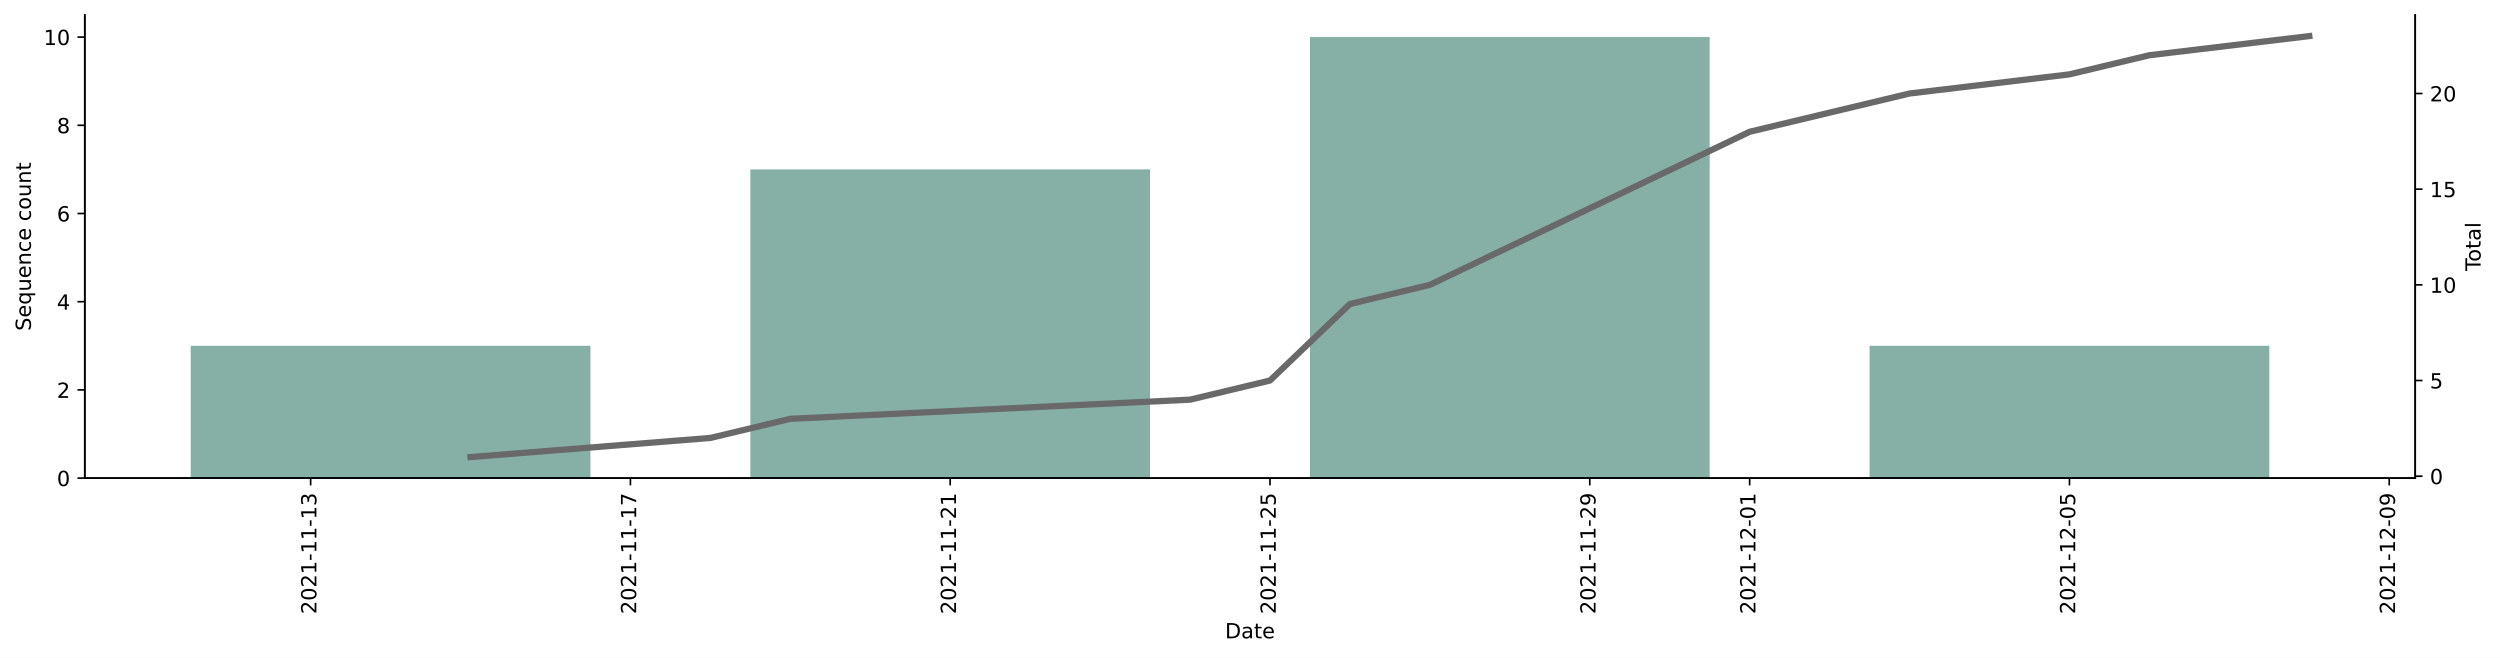
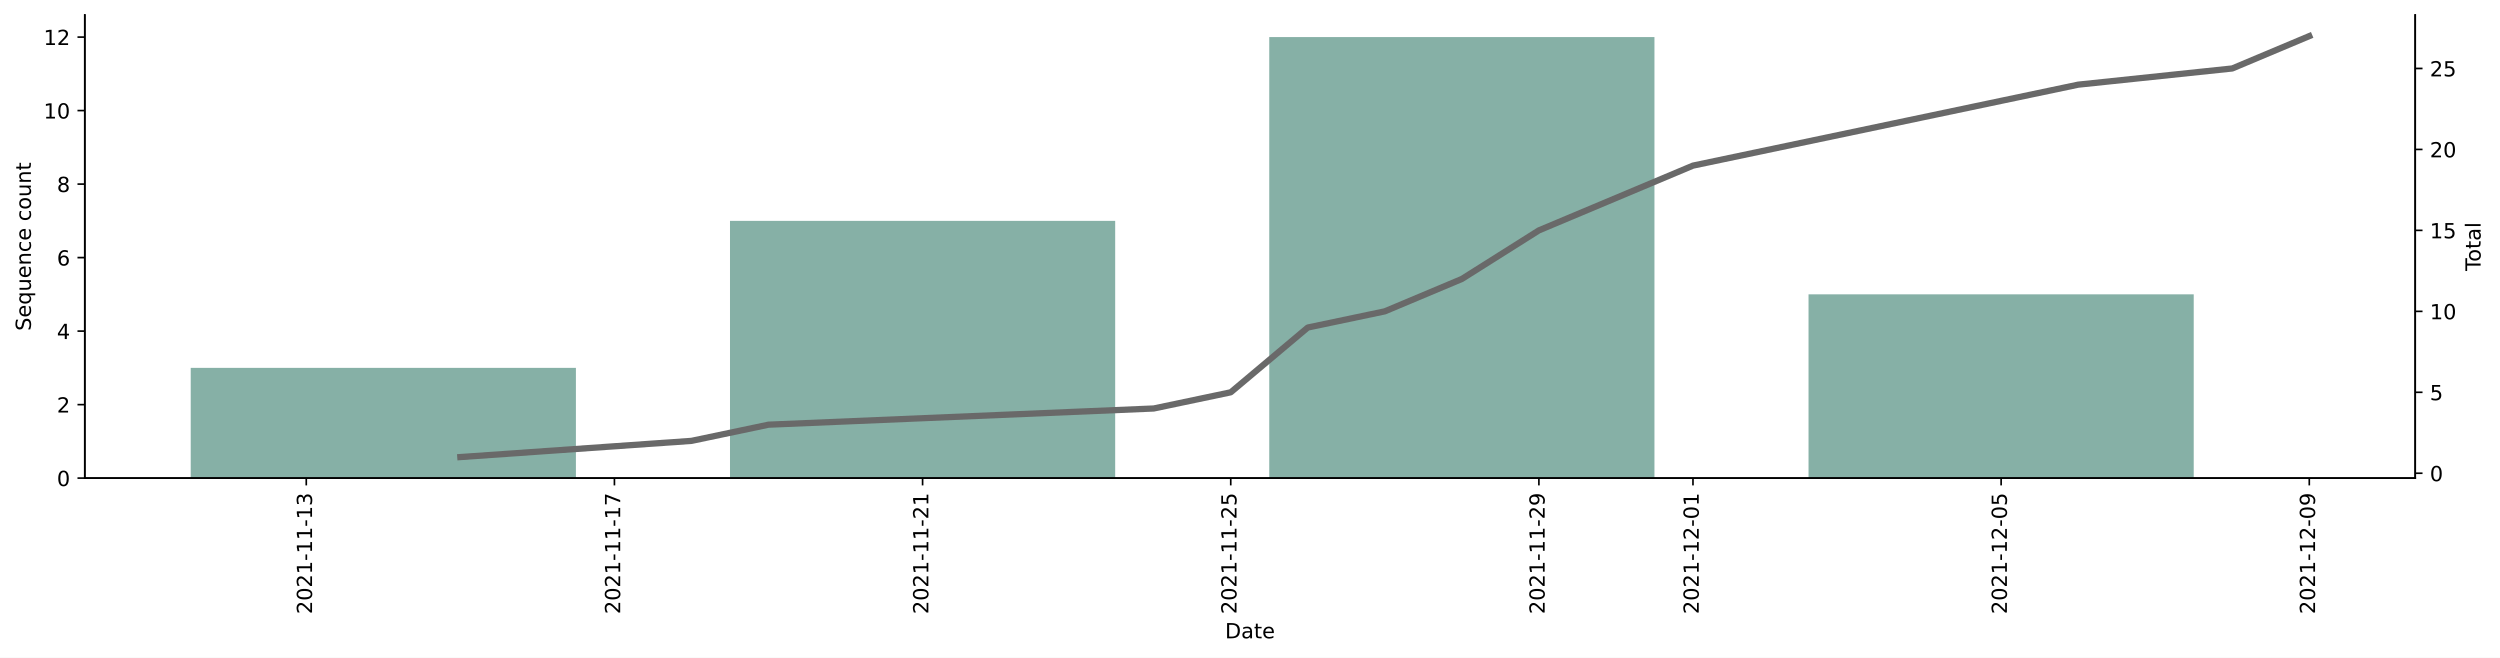
<svg xmlns="http://www.w3.org/2000/svg" xmlns:xlink="http://www.w3.org/1999/xlink" height="314.954pt" version="1.1" viewBox="0 0 1197.206 314.954" width="1197.206pt">
  <defs>
    <style type="text/css">*{stroke-linecap:butt;stroke-linejoin:round;}</style>
  </defs>
  <g id="figure_1">
    <g id="patch_1">
      <path d="M 0 314.954  L 1197.206 314.954  L 1197.206 0  L 0 0  z " style="fill:#ffffff;" />
    </g>
    <g id="axes_1">
      <g id="patch_2">
        <path d="M 40.603 228.96  L 1156.603 228.96  L 1156.603 7.2  L 40.603 7.2  z " style="fill:#ffffff;" />
      </g>
      <g id="patch_3">
-         <path clip-path="url(#p92bf04f11d)" d="M 91.33 228.96  L 282.754 228.96  L 282.754 165.6  L 91.33 165.6  z " style="fill:#86b0a6;" />
+         <path clip-path="url(#p2aad25fb77)" d="M 91.33 228.96  L 275.793 228.96  L 275.793 176.16  L 91.33 176.16  z " style="fill:#86b0a6;" />
      </g>
      <g id="patch_4">
-         <path clip-path="url(#p92bf04f11d)" d="M 359.324 228.96  L 550.747 228.96  L 550.747 81.12  L 359.324 81.12  z " style="fill:#86b0a6;" />
+         <path clip-path="url(#p2aad25fb77)" d="M 349.578 228.96  L 534.041 228.96  L 534.041 105.76  L 349.578 105.76  z " style="fill:#86b0a6;" />
      </g>
      <g id="patch_5">
-         <path clip-path="url(#p92bf04f11d)" d="M 627.317 228.96  L 818.74 228.96  L 818.74 17.76  L 627.317 17.76  z " style="fill:#86b0a6;" />
+         <path clip-path="url(#p2aad25fb77)" d="M 607.826 228.96  L 792.289 228.96  L 792.289 17.76  L 607.826 17.76  z " style="fill:#86b0a6;" />
      </g>
      <g id="patch_6">
-         <path clip-path="url(#p92bf04f11d)" d="M 895.31 228.96  L 1086.733 228.96  L 1086.733 165.6  L 895.31 165.6  z " style="fill:#86b0a6;" />
+         <path clip-path="url(#p2aad25fb77)" d="M 866.074 228.96  L 1050.537 228.96  L 1050.537 140.96  L 866.074 140.96  z " style="fill:#86b0a6;" />
      </g>
      <g id="matplotlib.axis_1">
        <g id="xtick_1">
          <g id="line2d_1">
            <defs>
-               <path d="M 0 0  L 0 3.5  " id="mde4b6c41ae" style="stroke:#000000;stroke-width:0.8;" />
-             </defs>
-             <g>
-               <use style="stroke:#000000;stroke-width:0.8;" x="148.757" xlink:href="#mde4b6c41ae" y="228.96" />
+               <path d="M 0 0  L 0 3.5  " id="m37542d38e5" style="stroke:#000000;stroke-width:0.8;" />
+             </defs>
+             <g>
+               <use style="stroke:#000000;stroke-width:0.8;" x="146.669" xlink:href="#m37542d38e5" y="228.96" />
            </g>
          </g>
          <g id="text_1">
-             <g transform="translate(151.5169 294.0756)rotate(-90)scale(0.1 -0.1)">
+             <g transform="translate(149.4286 294.0756)rotate(-90)scale(0.1 -0.1)">
              <defs>
                <path d="M 1228 531  L 3431 531  L 3431 0  L 469 0  L 469 531  Q 828 903 1448 1529  Q 2069 2156 2228 2338  Q 2531 2678 2651 2914  Q 2772 3150 2772 3378  Q 2772 3750 2511 3984  Q 2250 4219 1831 4219  Q 1534 4219 1204 4116  Q 875 4013 500 3803  L 500 4441  Q 881 4594 1212 4672  Q 1544 4750 1819 4750  Q 2544 4750 2975 4387  Q 3406 4025 3406 3419  Q 3406 3131 3298 2873  Q 3191 2616 2906 2266  Q 2828 2175 2409 1742  Q 1991 1309 1228 531  z " id="DejaVuSans-32" transform="scale(0.015625)" />
                <path d="M 2034 4250  Q 1547 4250 1301 3770  Q 1056 3291 1056 2328  Q 1056 1369 1301 889  Q 1547 409 2034 409  Q 2525 409 2770 889  Q 3016 1369 3016 2328  Q 3016 3291 2770 3770  Q 2525 4250 2034 4250  z M 2034 4750  Q 2819 4750 3233 4129  Q 3647 3509 3647 2328  Q 3647 1150 3233 529  Q 2819 -91 2034 -91  Q 1250 -91 836 529  Q 422 1150 422 2328  Q 422 3509 836 4129  Q 1250 4750 2034 4750  z " id="DejaVuSans-30" transform="scale(0.015625)" />
                <path d="M 794 531  L 1825 531  L 1825 4091  L 703 3866  L 703 4441  L 1819 4666  L 2450 4666  L 2450 531  L 3481 531  L 3481 0  L 794 0  L 794 531  z " id="DejaVuSans-31" transform="scale(0.015625)" />
                <path d="M 313 2009  L 1997 2009  L 1997 1497  L 313 1497  L 313 2009  z " id="DejaVuSans-2d" transform="scale(0.015625)" />
                <path d="M 2597 2516  Q 3050 2419 3304 2112  Q 3559 1806 3559 1356  Q 3559 666 3084 287  Q 2609 -91 1734 -91  Q 1441 -91 1130 -33  Q 819 25 488 141  L 488 750  Q 750 597 1062 519  Q 1375 441 1716 441  Q 2309 441 2620 675  Q 2931 909 2931 1356  Q 2931 1769 2642 2001  Q 2353 2234 1838 2234  L 1294 2234  L 1294 2753  L 1863 2753  Q 2328 2753 2575 2939  Q 2822 3125 2822 3475  Q 2822 3834 2567 4026  Q 2313 4219 1838 4219  Q 1578 4219 1281 4162  Q 984 4106 628 3988  L 628 4550  Q 988 4650 1302 4700  Q 1616 4750 1894 4750  Q 2613 4750 3031 4423  Q 3450 4097 3450 3541  Q 3450 3153 3228 2886  Q 3006 2619 2597 2516  z " id="DejaVuSans-33" transform="scale(0.015625)" />
              </defs>
              <use xlink:href="#DejaVuSans-32" />
              <use x="63.623" xlink:href="#DejaVuSans-30" />
              <use x="127.246" xlink:href="#DejaVuSans-32" />
              <use x="190.869" xlink:href="#DejaVuSans-31" />
              <use x="254.492" xlink:href="#DejaVuSans-2d" />
              <use x="290.576" xlink:href="#DejaVuSans-31" />
              <use x="354.199" xlink:href="#DejaVuSans-31" />
              <use x="417.822" xlink:href="#DejaVuSans-2d" />
              <use x="453.906" xlink:href="#DejaVuSans-31" />
              <use x="517.529" xlink:href="#DejaVuSans-33" />
            </g>
          </g>
        </g>
        <g id="xtick_2">
          <g id="line2d_2">
            <g>
-               <use style="stroke:#000000;stroke-width:0.8;" x="301.896" xlink:href="#mde4b6c41ae" y="228.96" />
+               <use style="stroke:#000000;stroke-width:0.8;" x="294.239" xlink:href="#m37542d38e5" y="228.96" />
            </g>
          </g>
          <g id="text_2">
-             <g transform="translate(304.6558 294.0756)rotate(-90)scale(0.1 -0.1)">
+             <g transform="translate(296.9989 294.0756)rotate(-90)scale(0.1 -0.1)">
              <defs>
                <path d="M 525 4666  L 3525 4666  L 3525 4397  L 1831 0  L 1172 0  L 2766 4134  L 525 4134  L 525 4666  z " id="DejaVuSans-37" transform="scale(0.015625)" />
              </defs>
              <use xlink:href="#DejaVuSans-32" />
              <use x="63.623" xlink:href="#DejaVuSans-30" />
              <use x="127.246" xlink:href="#DejaVuSans-32" />
              <use x="190.869" xlink:href="#DejaVuSans-31" />
              <use x="254.492" xlink:href="#DejaVuSans-2d" />
              <use x="290.576" xlink:href="#DejaVuSans-31" />
              <use x="354.199" xlink:href="#DejaVuSans-31" />
              <use x="417.822" xlink:href="#DejaVuSans-2d" />
              <use x="453.906" xlink:href="#DejaVuSans-31" />
              <use x="517.529" xlink:href="#DejaVuSans-37" />
            </g>
          </g>
        </g>
        <g id="xtick_3">
          <g id="line2d_3">
            <g>
-               <use style="stroke:#000000;stroke-width:0.8;" x="455.035" xlink:href="#mde4b6c41ae" y="228.96" />
+               <use style="stroke:#000000;stroke-width:0.8;" x="441.81" xlink:href="#m37542d38e5" y="228.96" />
            </g>
          </g>
          <g id="text_3">
-             <g transform="translate(457.7947 294.0756)rotate(-90)scale(0.1 -0.1)">
+             <g transform="translate(444.5691 294.0756)rotate(-90)scale(0.1 -0.1)">
              <use xlink:href="#DejaVuSans-32" />
              <use x="63.623" xlink:href="#DejaVuSans-30" />
              <use x="127.246" xlink:href="#DejaVuSans-32" />
              <use x="190.869" xlink:href="#DejaVuSans-31" />
              <use x="254.492" xlink:href="#DejaVuSans-2d" />
              <use x="290.576" xlink:href="#DejaVuSans-31" />
              <use x="354.199" xlink:href="#DejaVuSans-31" />
              <use x="417.822" xlink:href="#DejaVuSans-2d" />
              <use x="453.906" xlink:href="#DejaVuSans-32" />
              <use x="517.529" xlink:href="#DejaVuSans-31" />
            </g>
          </g>
        </g>
        <g id="xtick_4">
          <g id="line2d_4">
            <g>
-               <use style="stroke:#000000;stroke-width:0.8;" x="608.174" xlink:href="#mde4b6c41ae" y="228.96" />
+               <use style="stroke:#000000;stroke-width:0.8;" x="589.38" xlink:href="#m37542d38e5" y="228.96" />
            </g>
          </g>
          <g id="text_4">
-             <g transform="translate(610.9337 294.0756)rotate(-90)scale(0.1 -0.1)">
+             <g transform="translate(592.1394 294.0756)rotate(-90)scale(0.1 -0.1)">
              <defs>
                <path d="M 691 4666  L 3169 4666  L 3169 4134  L 1269 4134  L 1269 2991  Q 1406 3038 1543 3061  Q 1681 3084 1819 3084  Q 2600 3084 3056 2656  Q 3513 2228 3513 1497  Q 3513 744 3044 326  Q 2575 -91 1722 -91  Q 1428 -91 1123 -41  Q 819 9 494 109  L 494 744  Q 775 591 1075 516  Q 1375 441 1709 441  Q 2250 441 2565 725  Q 2881 1009 2881 1497  Q 2881 1984 2565 2268  Q 2250 2553 1709 2553  Q 1456 2553 1204 2497  Q 953 2441 691 2322  L 691 4666  z " id="DejaVuSans-35" transform="scale(0.015625)" />
              </defs>
              <use xlink:href="#DejaVuSans-32" />
              <use x="63.623" xlink:href="#DejaVuSans-30" />
              <use x="127.246" xlink:href="#DejaVuSans-32" />
              <use x="190.869" xlink:href="#DejaVuSans-31" />
              <use x="254.492" xlink:href="#DejaVuSans-2d" />
              <use x="290.576" xlink:href="#DejaVuSans-31" />
              <use x="354.199" xlink:href="#DejaVuSans-31" />
              <use x="417.822" xlink:href="#DejaVuSans-2d" />
              <use x="453.906" xlink:href="#DejaVuSans-32" />
              <use x="517.529" xlink:href="#DejaVuSans-35" />
            </g>
          </g>
        </g>
        <g id="xtick_5">
          <g id="line2d_5">
            <g>
-               <use style="stroke:#000000;stroke-width:0.8;" x="761.313" xlink:href="#mde4b6c41ae" y="228.96" />
+               <use style="stroke:#000000;stroke-width:0.8;" x="736.95" xlink:href="#m37542d38e5" y="228.96" />
            </g>
          </g>
          <g id="text_5">
-             <g transform="translate(764.0726 294.0756)rotate(-90)scale(0.1 -0.1)">
+             <g transform="translate(739.7096 294.0756)rotate(-90)scale(0.1 -0.1)">
              <defs>
                <path d="M 703 97  L 703 672  Q 941 559 1184 500  Q 1428 441 1663 441  Q 2288 441 2617 861  Q 2947 1281 2994 2138  Q 2813 1869 2534 1725  Q 2256 1581 1919 1581  Q 1219 1581 811 2004  Q 403 2428 403 3163  Q 403 3881 828 4315  Q 1253 4750 1959 4750  Q 2769 4750 3195 4129  Q 3622 3509 3622 2328  Q 3622 1225 3098 567  Q 2575 -91 1691 -91  Q 1453 -91 1209 -44  Q 966 3 703 97  z M 1959 2075  Q 2384 2075 2632 2365  Q 2881 2656 2881 3163  Q 2881 3666 2632 3958  Q 2384 4250 1959 4250  Q 1534 4250 1286 3958  Q 1038 3666 1038 3163  Q 1038 2656 1286 2365  Q 1534 2075 1959 2075  z " id="DejaVuSans-39" transform="scale(0.015625)" />
              </defs>
              <use xlink:href="#DejaVuSans-32" />
              <use x="63.623" xlink:href="#DejaVuSans-30" />
              <use x="127.246" xlink:href="#DejaVuSans-32" />
              <use x="190.869" xlink:href="#DejaVuSans-31" />
              <use x="254.492" xlink:href="#DejaVuSans-2d" />
              <use x="290.576" xlink:href="#DejaVuSans-31" />
              <use x="354.199" xlink:href="#DejaVuSans-31" />
              <use x="417.822" xlink:href="#DejaVuSans-2d" />
              <use x="453.906" xlink:href="#DejaVuSans-32" />
              <use x="517.529" xlink:href="#DejaVuSans-39" />
            </g>
          </g>
        </g>
        <g id="xtick_6">
          <g id="line2d_6">
            <g>
-               <use style="stroke:#000000;stroke-width:0.8;" x="837.883" xlink:href="#mde4b6c41ae" y="228.96" />
+               <use style="stroke:#000000;stroke-width:0.8;" x="810.735" xlink:href="#m37542d38e5" y="228.96" />
            </g>
          </g>
          <g id="text_6">
-             <g transform="translate(840.6421 294.0756)rotate(-90)scale(0.1 -0.1)">
+             <g transform="translate(813.4947 294.0756)rotate(-90)scale(0.1 -0.1)">
              <use xlink:href="#DejaVuSans-32" />
              <use x="63.623" xlink:href="#DejaVuSans-30" />
              <use x="127.246" xlink:href="#DejaVuSans-32" />
              <use x="190.869" xlink:href="#DejaVuSans-31" />
              <use x="254.492" xlink:href="#DejaVuSans-2d" />
              <use x="290.576" xlink:href="#DejaVuSans-31" />
              <use x="354.199" xlink:href="#DejaVuSans-32" />
              <use x="417.822" xlink:href="#DejaVuSans-2d" />
              <use x="453.906" xlink:href="#DejaVuSans-30" />
              <use x="517.529" xlink:href="#DejaVuSans-31" />
            </g>
          </g>
        </g>
        <g id="xtick_7">
          <g id="line2d_7">
            <g>
-               <use style="stroke:#000000;stroke-width:0.8;" x="991.022" xlink:href="#mde4b6c41ae" y="228.96" />
+               <use style="stroke:#000000;stroke-width:0.8;" x="958.306" xlink:href="#m37542d38e5" y="228.96" />
            </g>
          </g>
          <g id="text_7">
-             <g transform="translate(993.781 294.0756)rotate(-90)scale(0.1 -0.1)">
+             <g transform="translate(961.065 294.0756)rotate(-90)scale(0.1 -0.1)">
              <use xlink:href="#DejaVuSans-32" />
              <use x="63.623" xlink:href="#DejaVuSans-30" />
              <use x="127.246" xlink:href="#DejaVuSans-32" />
              <use x="190.869" xlink:href="#DejaVuSans-31" />
              <use x="254.492" xlink:href="#DejaVuSans-2d" />
              <use x="290.576" xlink:href="#DejaVuSans-31" />
              <use x="354.199" xlink:href="#DejaVuSans-32" />
              <use x="417.822" xlink:href="#DejaVuSans-2d" />
              <use x="453.906" xlink:href="#DejaVuSans-30" />
              <use x="517.529" xlink:href="#DejaVuSans-35" />
            </g>
          </g>
        </g>
        <g id="xtick_8">
          <g id="line2d_8">
            <g>
-               <use style="stroke:#000000;stroke-width:0.8;" x="1144.161" xlink:href="#mde4b6c41ae" y="228.96" />
+               <use style="stroke:#000000;stroke-width:0.8;" x="1105.876" xlink:href="#m37542d38e5" y="228.96" />
            </g>
          </g>
          <g id="text_8">
-             <g transform="translate(1146.92 294.0756)rotate(-90)scale(0.1 -0.1)">
+             <g transform="translate(1108.635 294.0756)rotate(-90)scale(0.1 -0.1)">
              <use xlink:href="#DejaVuSans-32" />
              <use x="63.623" xlink:href="#DejaVuSans-30" />
              <use x="127.246" xlink:href="#DejaVuSans-32" />
              <use x="190.869" xlink:href="#DejaVuSans-31" />
              <use x="254.492" xlink:href="#DejaVuSans-2d" />
              <use x="290.576" xlink:href="#DejaVuSans-31" />
              <use x="354.199" xlink:href="#DejaVuSans-32" />
              <use x="417.822" xlink:href="#DejaVuSans-2d" />
              <use x="453.906" xlink:href="#DejaVuSans-30" />
              <use x="517.529" xlink:href="#DejaVuSans-39" />
            </g>
          </g>
        </g>
        <g id="text_9">
          <g transform="translate(586.6523 305.6741)scale(0.1 -0.1)">
            <defs>
              <path d="M 1259 4147  L 1259 519  L 2022 519  Q 2988 519 3436 956  Q 3884 1394 3884 2338  Q 3884 3275 3436 3711  Q 2988 4147 2022 4147  L 1259 4147  z M 628 4666  L 1925 4666  Q 3281 4666 3915 4102  Q 4550 3538 4550 2338  Q 4550 1131 3912 565  Q 3275 0 1925 0  L 628 0  L 628 4666  z " id="DejaVuSans-44" transform="scale(0.015625)" />
              <path d="M 2194 1759  Q 1497 1759 1228 1600  Q 959 1441 959 1056  Q 959 750 1161 570  Q 1363 391 1709 391  Q 2188 391 2477 730  Q 2766 1069 2766 1631  L 2766 1759  L 2194 1759  z M 3341 1997  L 3341 0  L 2766 0  L 2766 531  Q 2569 213 2275 61  Q 1981 -91 1556 -91  Q 1019 -91 701 211  Q 384 513 384 1019  Q 384 1609 779 1909  Q 1175 2209 1959 2209  L 2766 2209  L 2766 2266  Q 2766 2663 2505 2880  Q 2244 3097 1772 3097  Q 1472 3097 1187 3025  Q 903 2953 641 2809  L 641 3341  Q 956 3463 1253 3523  Q 1550 3584 1831 3584  Q 2591 3584 2966 3190  Q 3341 2797 3341 1997  z " id="DejaVuSans-61" transform="scale(0.015625)" />
              <path d="M 1172 4494  L 1172 3500  L 2356 3500  L 2356 3053  L 1172 3053  L 1172 1153  Q 1172 725 1289 603  Q 1406 481 1766 481  L 2356 481  L 2356 0  L 1766 0  Q 1100 0 847 248  Q 594 497 594 1153  L 594 3053  L 172 3053  L 172 3500  L 594 3500  L 594 4494  L 1172 4494  z " id="DejaVuSans-74" transform="scale(0.015625)" />
              <path d="M 3597 1894  L 3597 1613  L 953 1613  Q 991 1019 1311 708  Q 1631 397 2203 397  Q 2534 397 2845 478  Q 3156 559 3463 722  L 3463 178  Q 3153 47 2828 -22  Q 2503 -91 2169 -91  Q 1331 -91 842 396  Q 353 884 353 1716  Q 353 2575 817 3079  Q 1281 3584 2069 3584  Q 2775 3584 3186 3129  Q 3597 2675 3597 1894  z M 3022 2063  Q 3016 2534 2758 2815  Q 2500 3097 2075 3097  Q 1594 3097 1305 2825  Q 1016 2553 972 2059  L 3022 2063  z " id="DejaVuSans-65" transform="scale(0.015625)" />
            </defs>
            <use xlink:href="#DejaVuSans-44" />
            <use x="77.002" xlink:href="#DejaVuSans-61" />
            <use x="138.281" xlink:href="#DejaVuSans-74" />
            <use x="177.49" xlink:href="#DejaVuSans-65" />
          </g>
        </g>
      </g>
      <g id="matplotlib.axis_2">
        <g id="ytick_1">
          <g id="line2d_9">
            <defs>
-               <path d="M 0 0  L -3.5 0  " id="mb40312cee0" style="stroke:#000000;stroke-width:0.8;" />
-             </defs>
-             <g>
-               <use style="stroke:#000000;stroke-width:0.8;" x="40.603" xlink:href="#mb40312cee0" y="228.96" />
+               <path d="M 0 0  L -3.5 0  " id="m9adfae0d2d" style="stroke:#000000;stroke-width:0.8;" />
+             </defs>
+             <g>
+               <use style="stroke:#000000;stroke-width:0.8;" x="40.603" xlink:href="#m9adfae0d2d" y="228.96" />
            </g>
          </g>
          <g id="text_10">
            <g transform="translate(27.24063 232.7592)scale(0.1 -0.1)">
              <use xlink:href="#DejaVuSans-30" />
            </g>
          </g>
        </g>
        <g id="ytick_2">
          <g id="line2d_10">
            <g>
-               <use style="stroke:#000000;stroke-width:0.8;" x="40.603" xlink:href="#mb40312cee0" y="186.72" />
+               <use style="stroke:#000000;stroke-width:0.8;" x="40.603" xlink:href="#m9adfae0d2d" y="193.76" />
            </g>
          </g>
          <g id="text_11">
-             <g transform="translate(27.24063 190.5192)scale(0.1 -0.1)">
+             <g transform="translate(27.24063 197.5592)scale(0.1 -0.1)">
              <use xlink:href="#DejaVuSans-32" />
            </g>
          </g>
        </g>
        <g id="ytick_3">
          <g id="line2d_11">
            <g>
-               <use style="stroke:#000000;stroke-width:0.8;" x="40.603" xlink:href="#mb40312cee0" y="144.48" />
+               <use style="stroke:#000000;stroke-width:0.8;" x="40.603" xlink:href="#m9adfae0d2d" y="158.56" />
            </g>
          </g>
          <g id="text_12">
-             <g transform="translate(27.24063 148.2792)scale(0.1 -0.1)">
+             <g transform="translate(27.24063 162.3592)scale(0.1 -0.1)">
              <defs>
                <path d="M 2419 4116  L 825 1625  L 2419 1625  L 2419 4116  z M 2253 4666  L 3047 4666  L 3047 1625  L 3713 1625  L 3713 1100  L 3047 1100  L 3047 0  L 2419 0  L 2419 1100  L 313 1100  L 313 1709  L 2253 4666  z " id="DejaVuSans-34" transform="scale(0.015625)" />
              </defs>
              <use xlink:href="#DejaVuSans-34" />
            </g>
          </g>
        </g>
        <g id="ytick_4">
          <g id="line2d_12">
            <g>
-               <use style="stroke:#000000;stroke-width:0.8;" x="40.603" xlink:href="#mb40312cee0" y="102.24" />
+               <use style="stroke:#000000;stroke-width:0.8;" x="40.603" xlink:href="#m9adfae0d2d" y="123.36" />
            </g>
          </g>
          <g id="text_13">
-             <g transform="translate(27.24063 106.0392)scale(0.1 -0.1)">
+             <g transform="translate(27.24063 127.1592)scale(0.1 -0.1)">
              <defs>
                <path d="M 2113 2584  Q 1688 2584 1439 2293  Q 1191 2003 1191 1497  Q 1191 994 1439 701  Q 1688 409 2113 409  Q 2538 409 2786 701  Q 3034 994 3034 1497  Q 3034 2003 2786 2293  Q 2538 2584 2113 2584  z M 3366 4563  L 3366 3988  Q 3128 4100 2886 4159  Q 2644 4219 2406 4219  Q 1781 4219 1451 3797  Q 1122 3375 1075 2522  Q 1259 2794 1537 2939  Q 1816 3084 2150 3084  Q 2853 3084 3261 2657  Q 3669 2231 3669 1497  Q 3669 778 3244 343  Q 2819 -91 2113 -91  Q 1303 -91 875 529  Q 447 1150 447 2328  Q 447 3434 972 4092  Q 1497 4750 2381 4750  Q 2619 4750 2861 4703  Q 3103 4656 3366 4563  z " id="DejaVuSans-36" transform="scale(0.015625)" />
              </defs>
              <use xlink:href="#DejaVuSans-36" />
            </g>
          </g>
        </g>
        <g id="ytick_5">
          <g id="line2d_13">
            <g>
-               <use style="stroke:#000000;stroke-width:0.8;" x="40.603" xlink:href="#mb40312cee0" y="60" />
+               <use style="stroke:#000000;stroke-width:0.8;" x="40.603" xlink:href="#m9adfae0d2d" y="88.16" />
            </g>
          </g>
          <g id="text_14">
-             <g transform="translate(27.24063 63.79922)scale(0.1 -0.1)">
+             <g transform="translate(27.24063 91.95922)scale(0.1 -0.1)">
              <defs>
                <path d="M 2034 2216  Q 1584 2216 1326 1975  Q 1069 1734 1069 1313  Q 1069 891 1326 650  Q 1584 409 2034 409  Q 2484 409 2743 651  Q 3003 894 3003 1313  Q 3003 1734 2745 1975  Q 2488 2216 2034 2216  z M 1403 2484  Q 997 2584 770 2862  Q 544 3141 544 3541  Q 544 4100 942 4425  Q 1341 4750 2034 4750  Q 2731 4750 3128 4425  Q 3525 4100 3525 3541  Q 3525 3141 3298 2862  Q 3072 2584 2669 2484  Q 3125 2378 3379 2068  Q 3634 1759 3634 1313  Q 3634 634 3220 271  Q 2806 -91 2034 -91  Q 1263 -91 848 271  Q 434 634 434 1313  Q 434 1759 690 2068  Q 947 2378 1403 2484  z M 1172 3481  Q 1172 3119 1398 2916  Q 1625 2713 2034 2713  Q 2441 2713 2670 2916  Q 2900 3119 2900 3481  Q 2900 3844 2670 4047  Q 2441 4250 2034 4250  Q 1625 4250 1398 4047  Q 1172 3844 1172 3481  z " id="DejaVuSans-38" transform="scale(0.015625)" />
              </defs>
              <use xlink:href="#DejaVuSans-38" />
            </g>
          </g>
        </g>
        <g id="ytick_6">
          <g id="line2d_14">
            <g>
-               <use style="stroke:#000000;stroke-width:0.8;" x="40.603" xlink:href="#mb40312cee0" y="17.76" />
+               <use style="stroke:#000000;stroke-width:0.8;" x="40.603" xlink:href="#m9adfae0d2d" y="52.96" />
            </g>
          </g>
          <g id="text_15">
+             <g transform="translate(20.87813 56.75922)scale(0.1 -0.1)">
+               <use xlink:href="#DejaVuSans-31" />
+               <use x="63.623" xlink:href="#DejaVuSans-30" />
+             </g>
+           </g>
+         </g>
+         <g id="ytick_7">
+           <g id="line2d_15">
+             <g>
+               <use style="stroke:#000000;stroke-width:0.8;" x="40.603" xlink:href="#m9adfae0d2d" y="17.76" />
+             </g>
+           </g>
+           <g id="text_16">
            <g transform="translate(20.87813 21.55922)scale(0.1 -0.1)">
              <use xlink:href="#DejaVuSans-31" />
-               <use x="63.623" xlink:href="#DejaVuSans-30" />
-             </g>
-           </g>
-         </g>
-         <g id="text_16">
+               <use x="63.623" xlink:href="#DejaVuSans-32" />
+             </g>
+           </g>
+         </g>
+         <g id="text_17">
          <g transform="translate(14.79844 158.4402)rotate(-90)scale(0.1 -0.1)">
            <defs>
              <path d="M 3425 4513  L 3425 3897  Q 3066 4069 2747 4153  Q 2428 4238 2131 4238  Q 1616 4238 1336 4038  Q 1056 3838 1056 3469  Q 1056 3159 1242 3001  Q 1428 2844 1947 2747  L 2328 2669  Q 3034 2534 3370 2195  Q 3706 1856 3706 1288  Q 3706 609 3251 259  Q 2797 -91 1919 -91  Q 1588 -91 1214 -16  Q 841 59 441 206  L 441 856  Q 825 641 1194 531  Q 1563 422 1919 422  Q 2459 422 2753 634  Q 3047 847 3047 1241  Q 3047 1584 2836 1778  Q 2625 1972 2144 2069  L 1759 2144  Q 1053 2284 737 2584  Q 422 2884 422 3419  Q 422 4038 858 4394  Q 1294 4750 2059 4750  Q 2388 4750 2728 4690  Q 3069 4631 3425 4513  z " id="DejaVuSans-53" transform="scale(0.015625)" />
              <path d="M 947 1747  Q 947 1113 1208 752  Q 1469 391 1925 391  Q 2381 391 2643 752  Q 2906 1113 2906 1747  Q 2906 2381 2643 2742  Q 2381 3103 1925 3103  Q 1469 3103 1208 2742  Q 947 2381 947 1747  z M 2906 525  Q 2725 213 2448 61  Q 2172 -91 1784 -91  Q 1150 -91 751 415  Q 353 922 353 1747  Q 353 2572 751 3078  Q 1150 3584 1784 3584  Q 2172 3584 2448 3432  Q 2725 3281 2906 2969  L 2906 3500  L 3481 3500  L 3481 -1331  L 2906 -1331  L 2906 525  z " id="DejaVuSans-71" transform="scale(0.015625)" />
              <path d="M 544 1381  L 544 3500  L 1119 3500  L 1119 1403  Q 1119 906 1312 657  Q 1506 409 1894 409  Q 2359 409 2629 706  Q 2900 1003 2900 1516  L 2900 3500  L 3475 3500  L 3475 0  L 2900 0  L 2900 538  Q 2691 219 2414 64  Q 2138 -91 1772 -91  Q 1169 -91 856 284  Q 544 659 544 1381  z M 1991 3584  L 1991 3584  z " id="DejaVuSans-75" transform="scale(0.015625)" />
              <path d="M 3513 2113  L 3513 0  L 2938 0  L 2938 2094  Q 2938 2591 2744 2837  Q 2550 3084 2163 3084  Q 1697 3084 1428 2787  Q 1159 2491 1159 1978  L 1159 0  L 581 0  L 581 3500  L 1159 3500  L 1159 2956  Q 1366 3272 1645 3428  Q 1925 3584 2291 3584  Q 2894 3584 3203 3211  Q 3513 2838 3513 2113  z " id="DejaVuSans-6e" transform="scale(0.015625)" />
              <path d="M 3122 3366  L 3122 2828  Q 2878 2963 2633 3030  Q 2388 3097 2138 3097  Q 1578 3097 1268 2742  Q 959 2388 959 1747  Q 959 1106 1268 751  Q 1578 397 2138 397  Q 2388 397 2633 464  Q 2878 531 3122 666  L 3122 134  Q 2881 22 2623 -34  Q 2366 -91 2075 -91  Q 1284 -91 818 406  Q 353 903 353 1747  Q 353 2603 823 3093  Q 1294 3584 2113 3584  Q 2378 3584 2631 3529  Q 2884 3475 3122 3366  z " id="DejaVuSans-63" transform="scale(0.015625)" />
              <path id="DejaVuSans-20" transform="scale(0.015625)" />
              <path d="M 1959 3097  Q 1497 3097 1228 2736  Q 959 2375 959 1747  Q 959 1119 1226 758  Q 1494 397 1959 397  Q 2419 397 2687 759  Q 2956 1122 2956 1747  Q 2956 2369 2687 2733  Q 2419 3097 1959 3097  z M 1959 3584  Q 2709 3584 3137 3096  Q 3566 2609 3566 1747  Q 3566 888 3137 398  Q 2709 -91 1959 -91  Q 1206 -91 779 398  Q 353 888 353 1747  Q 353 2609 779 3096  Q 1206 3584 1959 3584  z " id="DejaVuSans-6f" transform="scale(0.015625)" />
            </defs>
            <use xlink:href="#DejaVuSans-53" />
            <use x="63.477" xlink:href="#DejaVuSans-65" />
            <use x="125" xlink:href="#DejaVuSans-71" />
            <use x="188.477" xlink:href="#DejaVuSans-75" />
            <use x="251.855" xlink:href="#DejaVuSans-65" />
            <use x="313.379" xlink:href="#DejaVuSans-6e" />
            <use x="376.758" xlink:href="#DejaVuSans-63" />
            <use x="431.738" xlink:href="#DejaVuSans-65" />
            <use x="493.262" xlink:href="#DejaVuSans-20" />
            <use x="525.049" xlink:href="#DejaVuSans-63" />
            <use x="580.029" xlink:href="#DejaVuSans-6f" />
            <use x="641.211" xlink:href="#DejaVuSans-75" />
            <use x="704.59" xlink:href="#DejaVuSans-6e" />
            <use x="767.969" xlink:href="#DejaVuSans-74" />
          </g>
        </g>
      </g>
      <g id="patch_7">
        <path d="M 40.603 228.96  L 40.603 7.2  " style="fill:none;stroke:#000000;stroke-linecap:square;stroke-linejoin:miter;stroke-width:0.8;" />
      </g>
      <g id="patch_8">
        <path d="M 1156.603 228.96  L 1156.603 7.2  " style="fill:none;stroke:#000000;stroke-linecap:square;stroke-linejoin:miter;stroke-width:0.8;" />
      </g>
      <g id="patch_9">
        <path d="M 40.603 228.96  L 1156.603 228.96  " style="fill:none;stroke:#000000;stroke-linecap:square;stroke-linejoin:miter;stroke-width:0.8;" />
      </g>
    </g>
    <g id="axes_2">
      <g id="matplotlib.axis_3">
-         <g id="ytick_7">
-           <g id="line2d_15">
-             <defs>
-               <path d="M 0 0  L 3.5 0  " id="m1b7a126ce4" style="stroke:#000000;stroke-width:0.8;" />
-             </defs>
-             <g>
-               <use style="stroke:#000000;stroke-width:0.8;" x="1156.603" xlink:href="#m1b7a126ce4" y="228.044" />
-             </g>
-           </g>
-           <g id="text_17">
-             <g transform="translate(1163.603 231.8429)scale(0.1 -0.1)">
-               <use xlink:href="#DejaVuSans-30" />
-             </g>
-           </g>
-         </g>
        <g id="ytick_8">
          <g id="line2d_16">
-             <g>
-               <use style="stroke:#000000;stroke-width:0.8;" x="1156.603" xlink:href="#m1b7a126ce4" y="182.225" />
+             <defs>
+               <path d="M 0 0  L 3.5 0  " id="ma2a1e20234" style="stroke:#000000;stroke-width:0.8;" />
+             </defs>
+             <g>
+               <use style="stroke:#000000;stroke-width:0.8;" x="1156.603" xlink:href="#ma2a1e20234" y="226.634" />
            </g>
          </g>
          <g id="text_18">
-             <g transform="translate(1163.603 186.0247)scale(0.1 -0.1)">
-               <use xlink:href="#DejaVuSans-35" />
+             <g transform="translate(1163.603 230.4331)scale(0.1 -0.1)">
+               <use xlink:href="#DejaVuSans-30" />
            </g>
          </g>
        </g>
        <g id="ytick_9">
          <g id="line2d_17">
            <g>
-               <use style="stroke:#000000;stroke-width:0.8;" x="1156.603" xlink:href="#m1b7a126ce4" y="136.407" />
+               <use style="stroke:#000000;stroke-width:0.8;" x="1156.603" xlink:href="#ma2a1e20234" y="187.865" />
            </g>
          </g>
          <g id="text_19">
-             <g transform="translate(1163.603 140.2065)scale(0.1 -0.1)">
-               <use xlink:href="#DejaVuSans-31" />
-               <use x="63.623" xlink:href="#DejaVuSans-30" />
+             <g transform="translate(1163.603 191.6638)scale(0.1 -0.1)">
+               <use xlink:href="#DejaVuSans-35" />
            </g>
          </g>
        </g>
        <g id="ytick_10">
          <g id="line2d_18">
            <g>
-               <use style="stroke:#000000;stroke-width:0.8;" x="1156.603" xlink:href="#m1b7a126ce4" y="90.589" />
+               <use style="stroke:#000000;stroke-width:0.8;" x="1156.603" xlink:href="#ma2a1e20234" y="149.095" />
            </g>
          </g>
          <g id="text_20">
-             <g transform="translate(1163.603 94.38831)scale(0.1 -0.1)">
+             <g transform="translate(1163.603 152.8946)scale(0.1 -0.1)">
+               <use xlink:href="#DejaVuSans-31" />
+               <use x="63.623" xlink:href="#DejaVuSans-30" />
+             </g>
+           </g>
+         </g>
+         <g id="ytick_11">
+           <g id="line2d_19">
+             <g>
+               <use style="stroke:#000000;stroke-width:0.8;" x="1156.603" xlink:href="#ma2a1e20234" y="110.326" />
+             </g>
+           </g>
+           <g id="text_21">
+             <g transform="translate(1163.603 114.1254)scale(0.1 -0.1)">
              <use xlink:href="#DejaVuSans-31" />
              <use x="63.623" xlink:href="#DejaVuSans-35" />
            </g>
          </g>
        </g>
-         <g id="ytick_11">
-           <g id="line2d_19">
-             <g>
-               <use style="stroke:#000000;stroke-width:0.8;" x="1156.603" xlink:href="#m1b7a126ce4" y="44.771" />
-             </g>
-           </g>
-           <g id="text_21">
-             <g transform="translate(1163.603 48.57013)scale(0.1 -0.1)">
-               <use xlink:href="#DejaVuSans-32" />
-               <use x="63.623" xlink:href="#DejaVuSans-30" />
-             </g>
-           </g>
-         </g>
-         <g id="text_22">
+         <g id="ytick_12">
+           <g id="line2d_20">
+             <g>
+               <use style="stroke:#000000;stroke-width:0.8;" x="1156.603" xlink:href="#ma2a1e20234" y="71.557" />
+             </g>
+           </g>
+           <g id="text_22">
+             <g transform="translate(1163.603 75.35614)scale(0.1 -0.1)">
+               <use xlink:href="#DejaVuSans-32" />
+               <use x="63.623" xlink:href="#DejaVuSans-30" />
+             </g>
+           </g>
+         </g>
+         <g id="ytick_13">
+           <g id="line2d_21">
+             <g>
+               <use style="stroke:#000000;stroke-width:0.8;" x="1156.603" xlink:href="#ma2a1e20234" y="32.788" />
+             </g>
+           </g>
+           <g id="text_23">
+             <g transform="translate(1163.603 36.58691)scale(0.1 -0.1)">
+               <use xlink:href="#DejaVuSans-32" />
+               <use x="63.623" xlink:href="#DejaVuSans-35" />
+             </g>
+           </g>
+         </g>
+         <g id="text_24">
          <g transform="translate(1187.927 129.7566)rotate(-90)scale(0.1 -0.1)">
            <defs>
              <path d="M -19 4666  L 3928 4666  L 3928 4134  L 2272 4134  L 2272 0  L 1638 0  L 1638 4134  L -19 4134  L -19 4666  z " id="DejaVuSans-54" transform="scale(0.015625)" />
              <path d="M 603 4863  L 1178 4863  L 1178 0  L 603 0  L 603 4863  z " id="DejaVuSans-6c" transform="scale(0.015625)" />
            </defs>
            <use xlink:href="#DejaVuSans-54" />
            <use x="44.084" xlink:href="#DejaVuSans-6f" />
            <use x="105.266" xlink:href="#DejaVuSans-74" />
            <use x="144.475" xlink:href="#DejaVuSans-61" />
            <use x="205.754" xlink:href="#DejaVuSans-6c" />
          </g>
        </g>
      </g>
-       <g id="line2d_20">
-         <path clip-path="url(#p92bf04f11d)" d="M 225.327 218.88  L 340.181 209.716  L 378.466 200.553  L 569.89 191.389  L 608.174 182.225  L 646.459 145.571  L 684.744 136.407  L 723.029 118.08  L 761.313 99.753  L 837.883 63.098  L 876.167 53.935  L 914.452 44.771  L 991.022 35.607  L 1029.306 26.444  L 1105.876 17.28  " style="fill:none;stroke:#696969;stroke-linecap:square;stroke-width:3;" />
+       <g id="line2d_22">
+         <path clip-path="url(#p2aad25fb77)" d="M 220.454 218.88  L 331.132 211.126  L 368.025 203.372  L 552.487 195.618  L 589.38 187.865  L 626.273 156.849  L 663.165 149.095  L 700.058 133.588  L 736.95 110.326  L 810.735 79.311  L 847.628 71.557  L 884.52 63.803  L 921.413 56.049  L 958.306 48.295  L 995.198 40.542  L 1068.983 32.788  L 1105.876 17.28  " style="fill:none;stroke:#696969;stroke-linecap:square;stroke-width:3;" />
      </g>
      <g id="patch_10">
        <path d="M 40.603 228.96  L 40.603 7.2  " style="fill:none;stroke:#000000;stroke-linecap:square;stroke-linejoin:miter;stroke-width:0.8;" />
      </g>
      <g id="patch_11">
        <path d="M 1156.603 228.96  L 1156.603 7.2  " style="fill:none;stroke:#000000;stroke-linecap:square;stroke-linejoin:miter;stroke-width:0.8;" />
      </g>
      <g id="patch_12">
        <path d="M 40.603 228.96  L 1156.603 228.96  " style="fill:none;stroke:#000000;stroke-linecap:square;stroke-linejoin:miter;stroke-width:0.8;" />
      </g>
    </g>
  </g>
  <defs>
-     <clipPath id="p92bf04f11d">
+     <clipPath id="p2aad25fb77">
      <rect height="221.76" width="1116" x="40.603" y="7.2" />
    </clipPath>
  </defs>
</svg>
